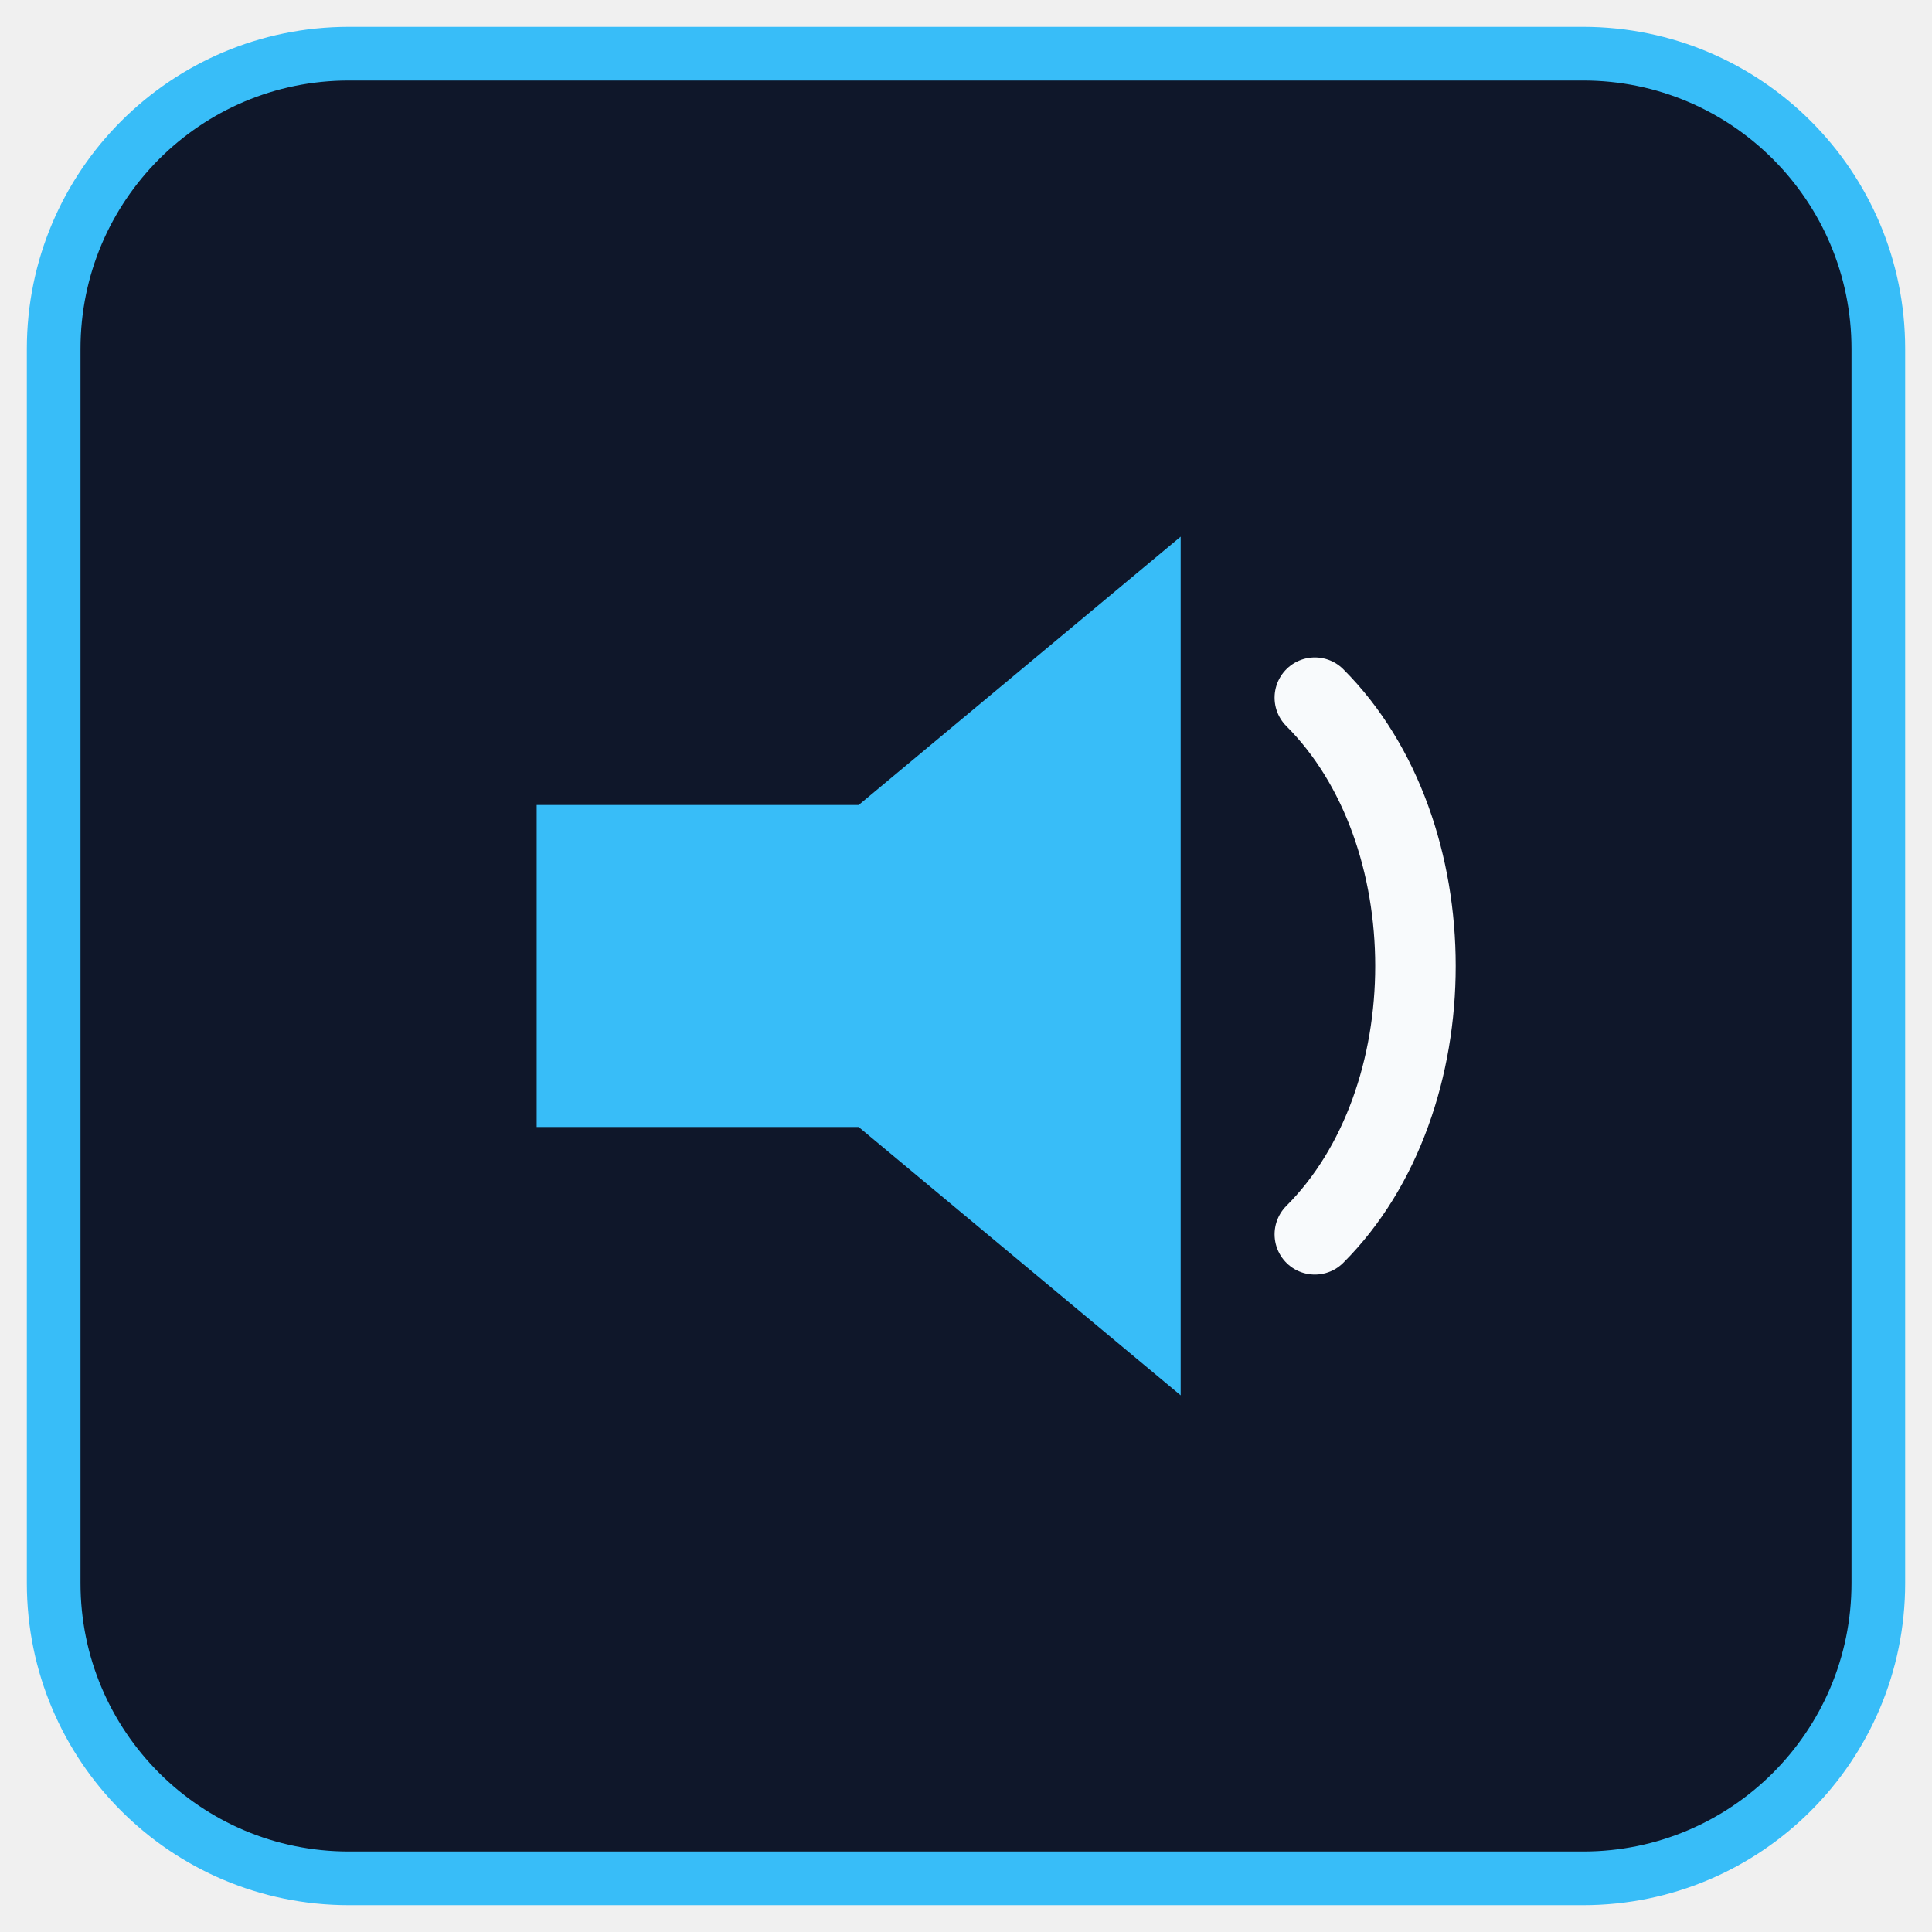
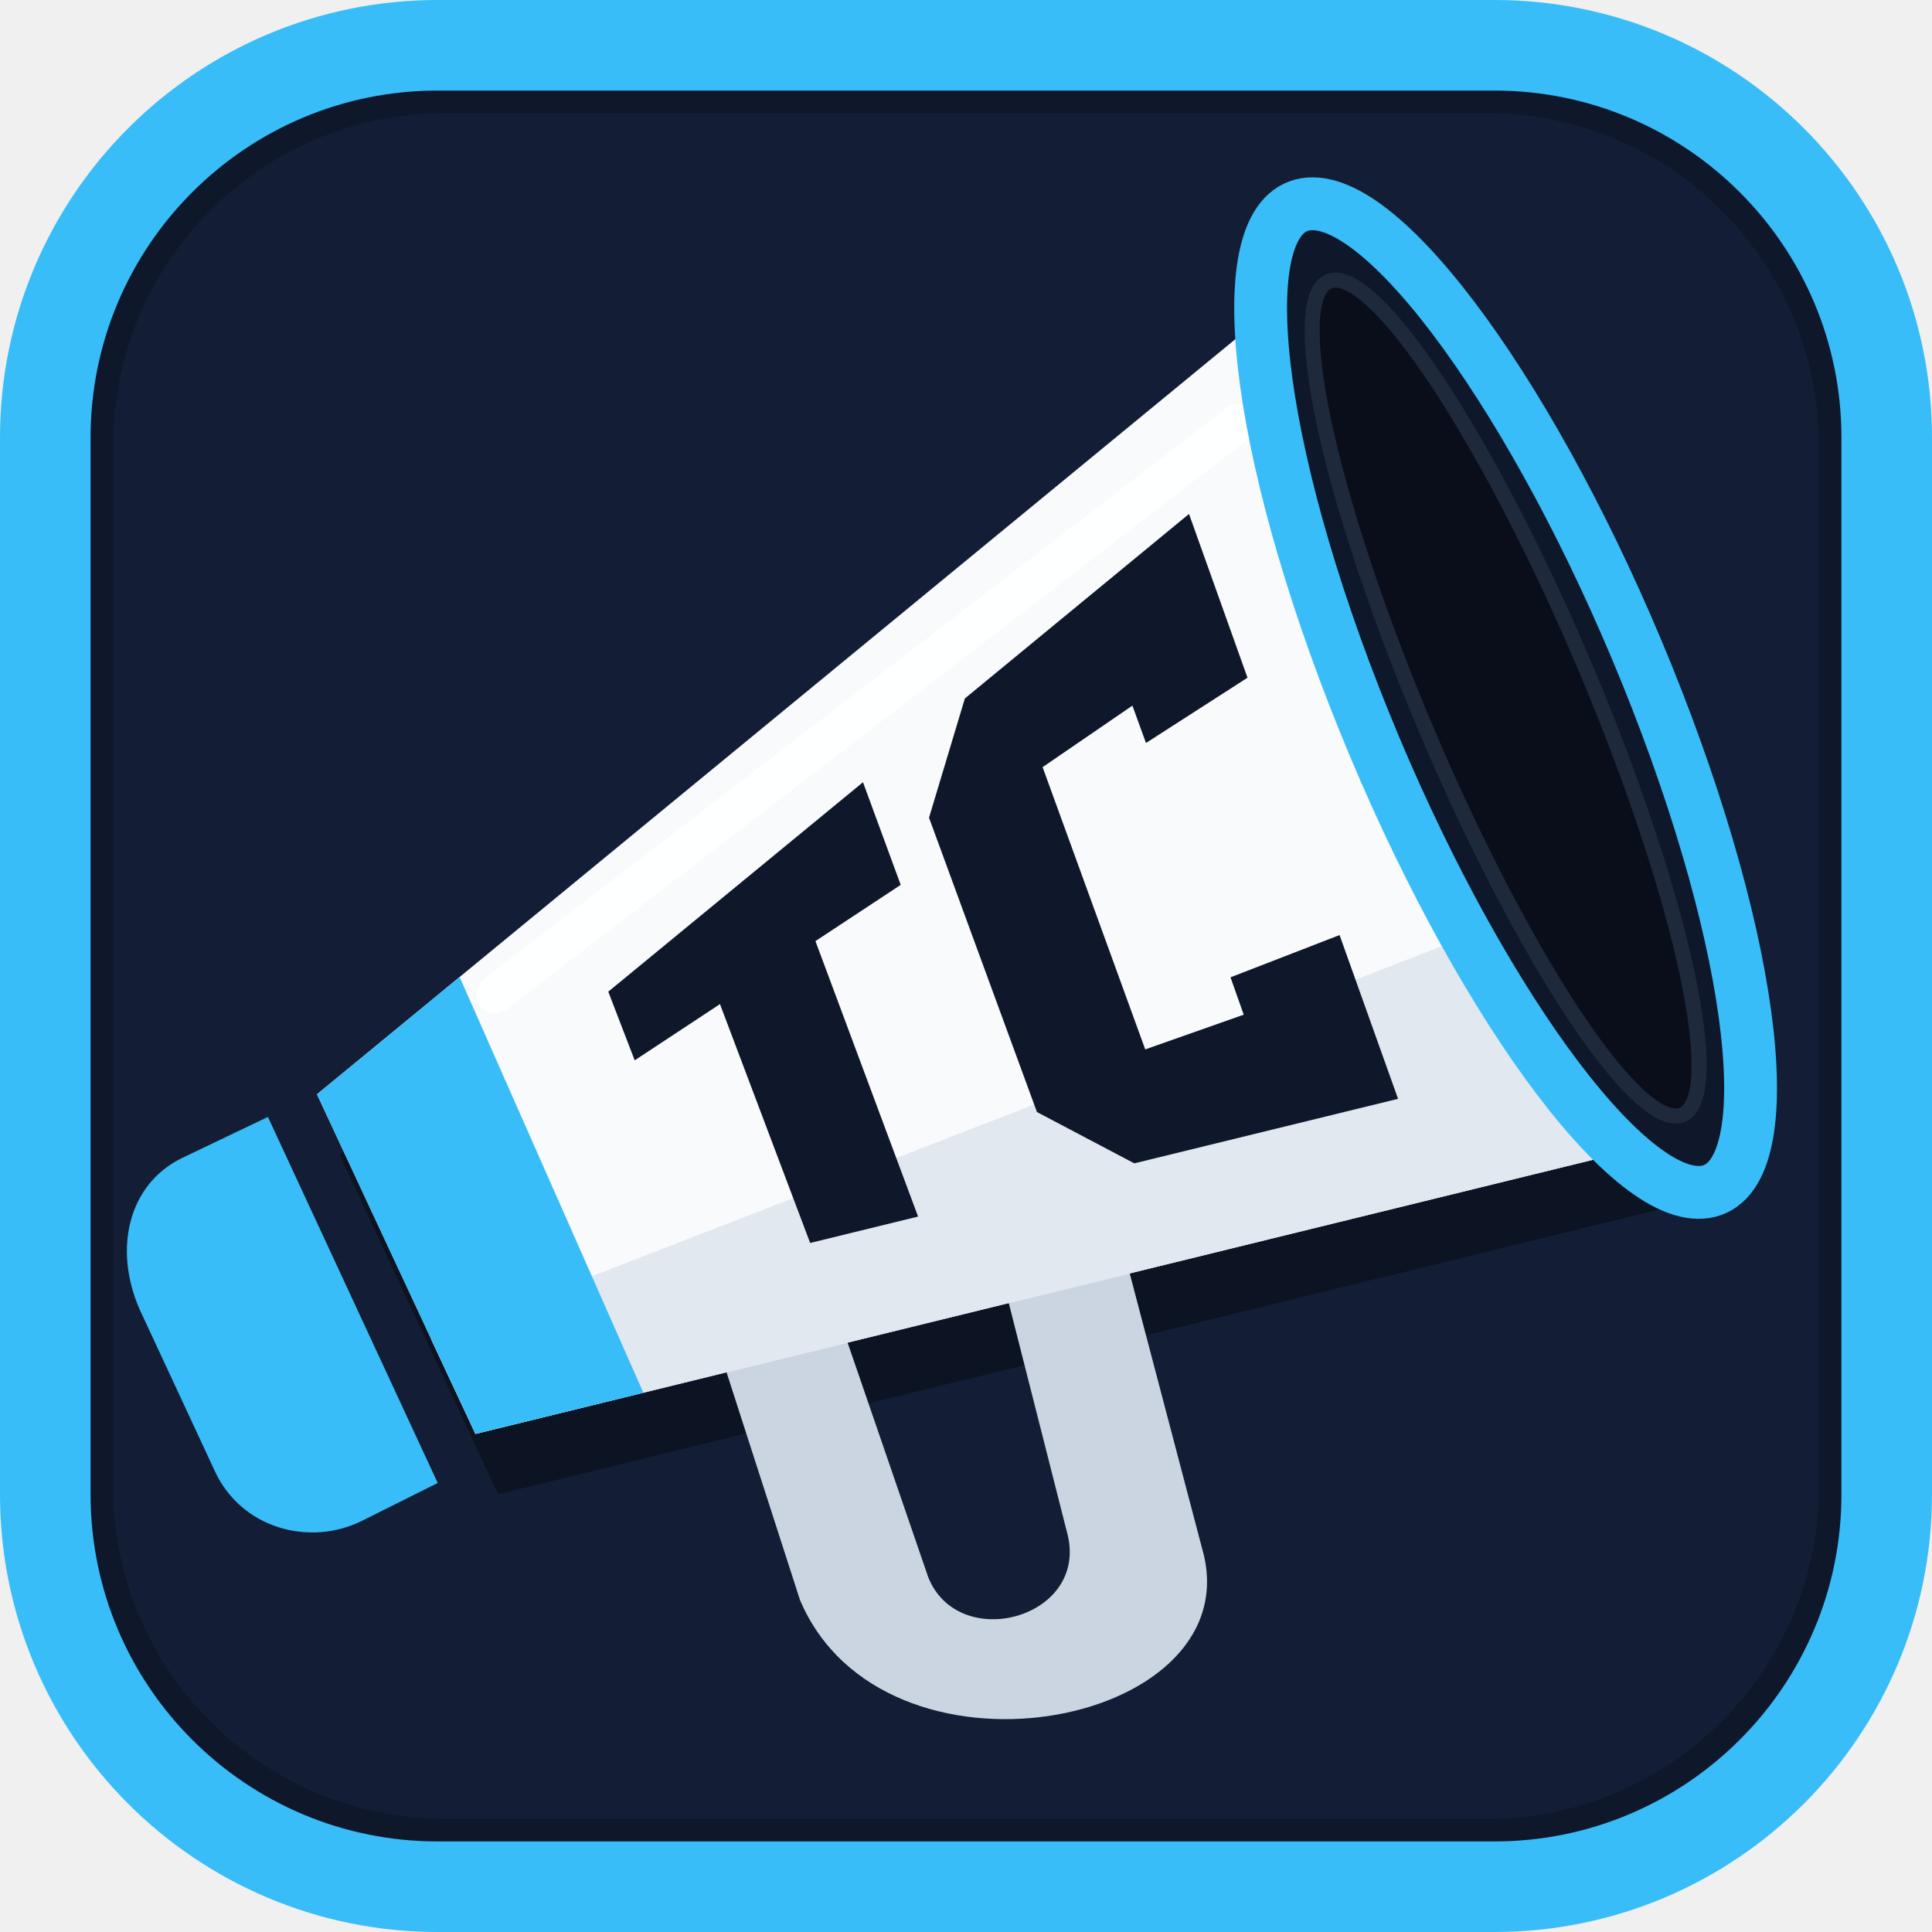
- <svg xmlns="http://www.w3.org/2000/svg" width="144" height="144" viewBox="0 0 144 144">
-   <rect x="4" y="4" width="136" height="136" rx="22" fill="#0F172A" stroke="#38BDF8" stroke-width="4" />
-   <path d="M40 60 L64 60 L88 40 L88 104 L64 84 L40 84 Z" fill="#38BDF8" />
-   <path d="M98 52 C108 62 108 82 98 92" stroke="#F8FAFC" stroke-width="6" fill="none" stroke-linecap="round" />
+ <svg xmlns="http://www.w3.org/2000/svg" width="144" height="144" viewBox="0 0 512 512">
+   <g id="Layer_1" data-name="Layer 1">
+     <path id="bg_outer" d="M116 12 L396 12 C453.438 12 500 58.562 500 116 L500 396 C500 453.438 453.438 500 396 500 L116 500 C58.562 500 12 453.438 12 396 L12 116 C12 58.562 58.562 12 116 12 Z" fill="#0f172a" stroke="#38bdf8" stroke-width="24" stroke-miterlimit="10" />
+     <path id="bg_inner_glow" d="M118 30 L394 30 C442.601 30 482 69.399 482 118 L482 394 C482 442.601 442.601 482 394 482 L118 482 C69.399 482 30 442.601 30 394 L30 118 C30 69.399 69.399 30 118 30 Z" fill="#131e36" />
+     <polygon id="megaphone_shadow" points="90,306 360,84 450,318 132,396" fill="#060a12" opacity="0.55" />
+     <path id="handle_outer" d="M192 362 L224 354 L246 418 C254 438 288 429 283 407 L267 344 L299 336 L319 412 C330 458 234 476 212 424 Z" fill="#cbd5e1" />
+     <polygon id="cone_body" points="84,290 354,68 444,302 126,380" fill="#f8fafc" />
+     <polygon id="cone_shade" points="114.2,354.8 418.8,236.5 444,302 126,380" fill="#e2e8f0" />
+     <line id="cone_highlight" x1="131.2" y1="263.5" x2="328.3" y2="112" fill="none" stroke="#ffffff" stroke-width="10" stroke-linecap="round" stroke-miterlimit="10" opacity="0.9" />
+     <polygon id="neck_band" points="84,290 121.8,258.9 170.5,369.1 126,380" fill="#38bdf8" />
+     <path id="mouthpiece" d="M48 307 C34 314 30 331 37 347 L57 390 C64 405 82 410 96 403 L116 393 L71 296 Z" fill="#38bdf8" />
+     <path id="bell_rim_outer" d="M348 54 C325.819 53.689 330.671 112.087 358.837 184.436 C387.004 256.785 427.819 315.689 450 316 C472.181 316.311 467.329 257.913 439.163 185.564 C410.996 113.215 370.181 54.311 348 54 Z" fill="#0f172a" stroke="#38bdf8" stroke-width="14" stroke-miterlimit="10" />
+     <path id="bell_interior" d="M359 76 C341.278 65.176 344.82 105.203 366.911 165.402 C389.003 225.601 421.278 283.176 439 294 C456.722 304.824 453.18 264.797 431.089 204.598 C408.997 144.399 376.722 86.824 359 76 Z" fill="#090e1a" stroke="#1e293b" stroke-width="4" stroke-miterlimit="10" />
+     <polygon id="letter_T_skewed" points="161.2,262.8 228.7,207.3 238.7,234.5 216.1,249.4 243.3,322.4 214.7,329.4 190.8,266.1 168.2,281" fill="#0f172a" />
+     <polygon id="letter_C_skewed" points="246.2,216.7 255.7,185.1 315.1,136.2 330.6,179.6 303.7,196.9 300.1,187 276.3,203.3 303.5,278.1 329.6,268.9 326.1,259 355,247.8 370.5,291.2 300.6,308.3 274.8,294.7" fill="#0f172a" />
+   </g>
</svg>
